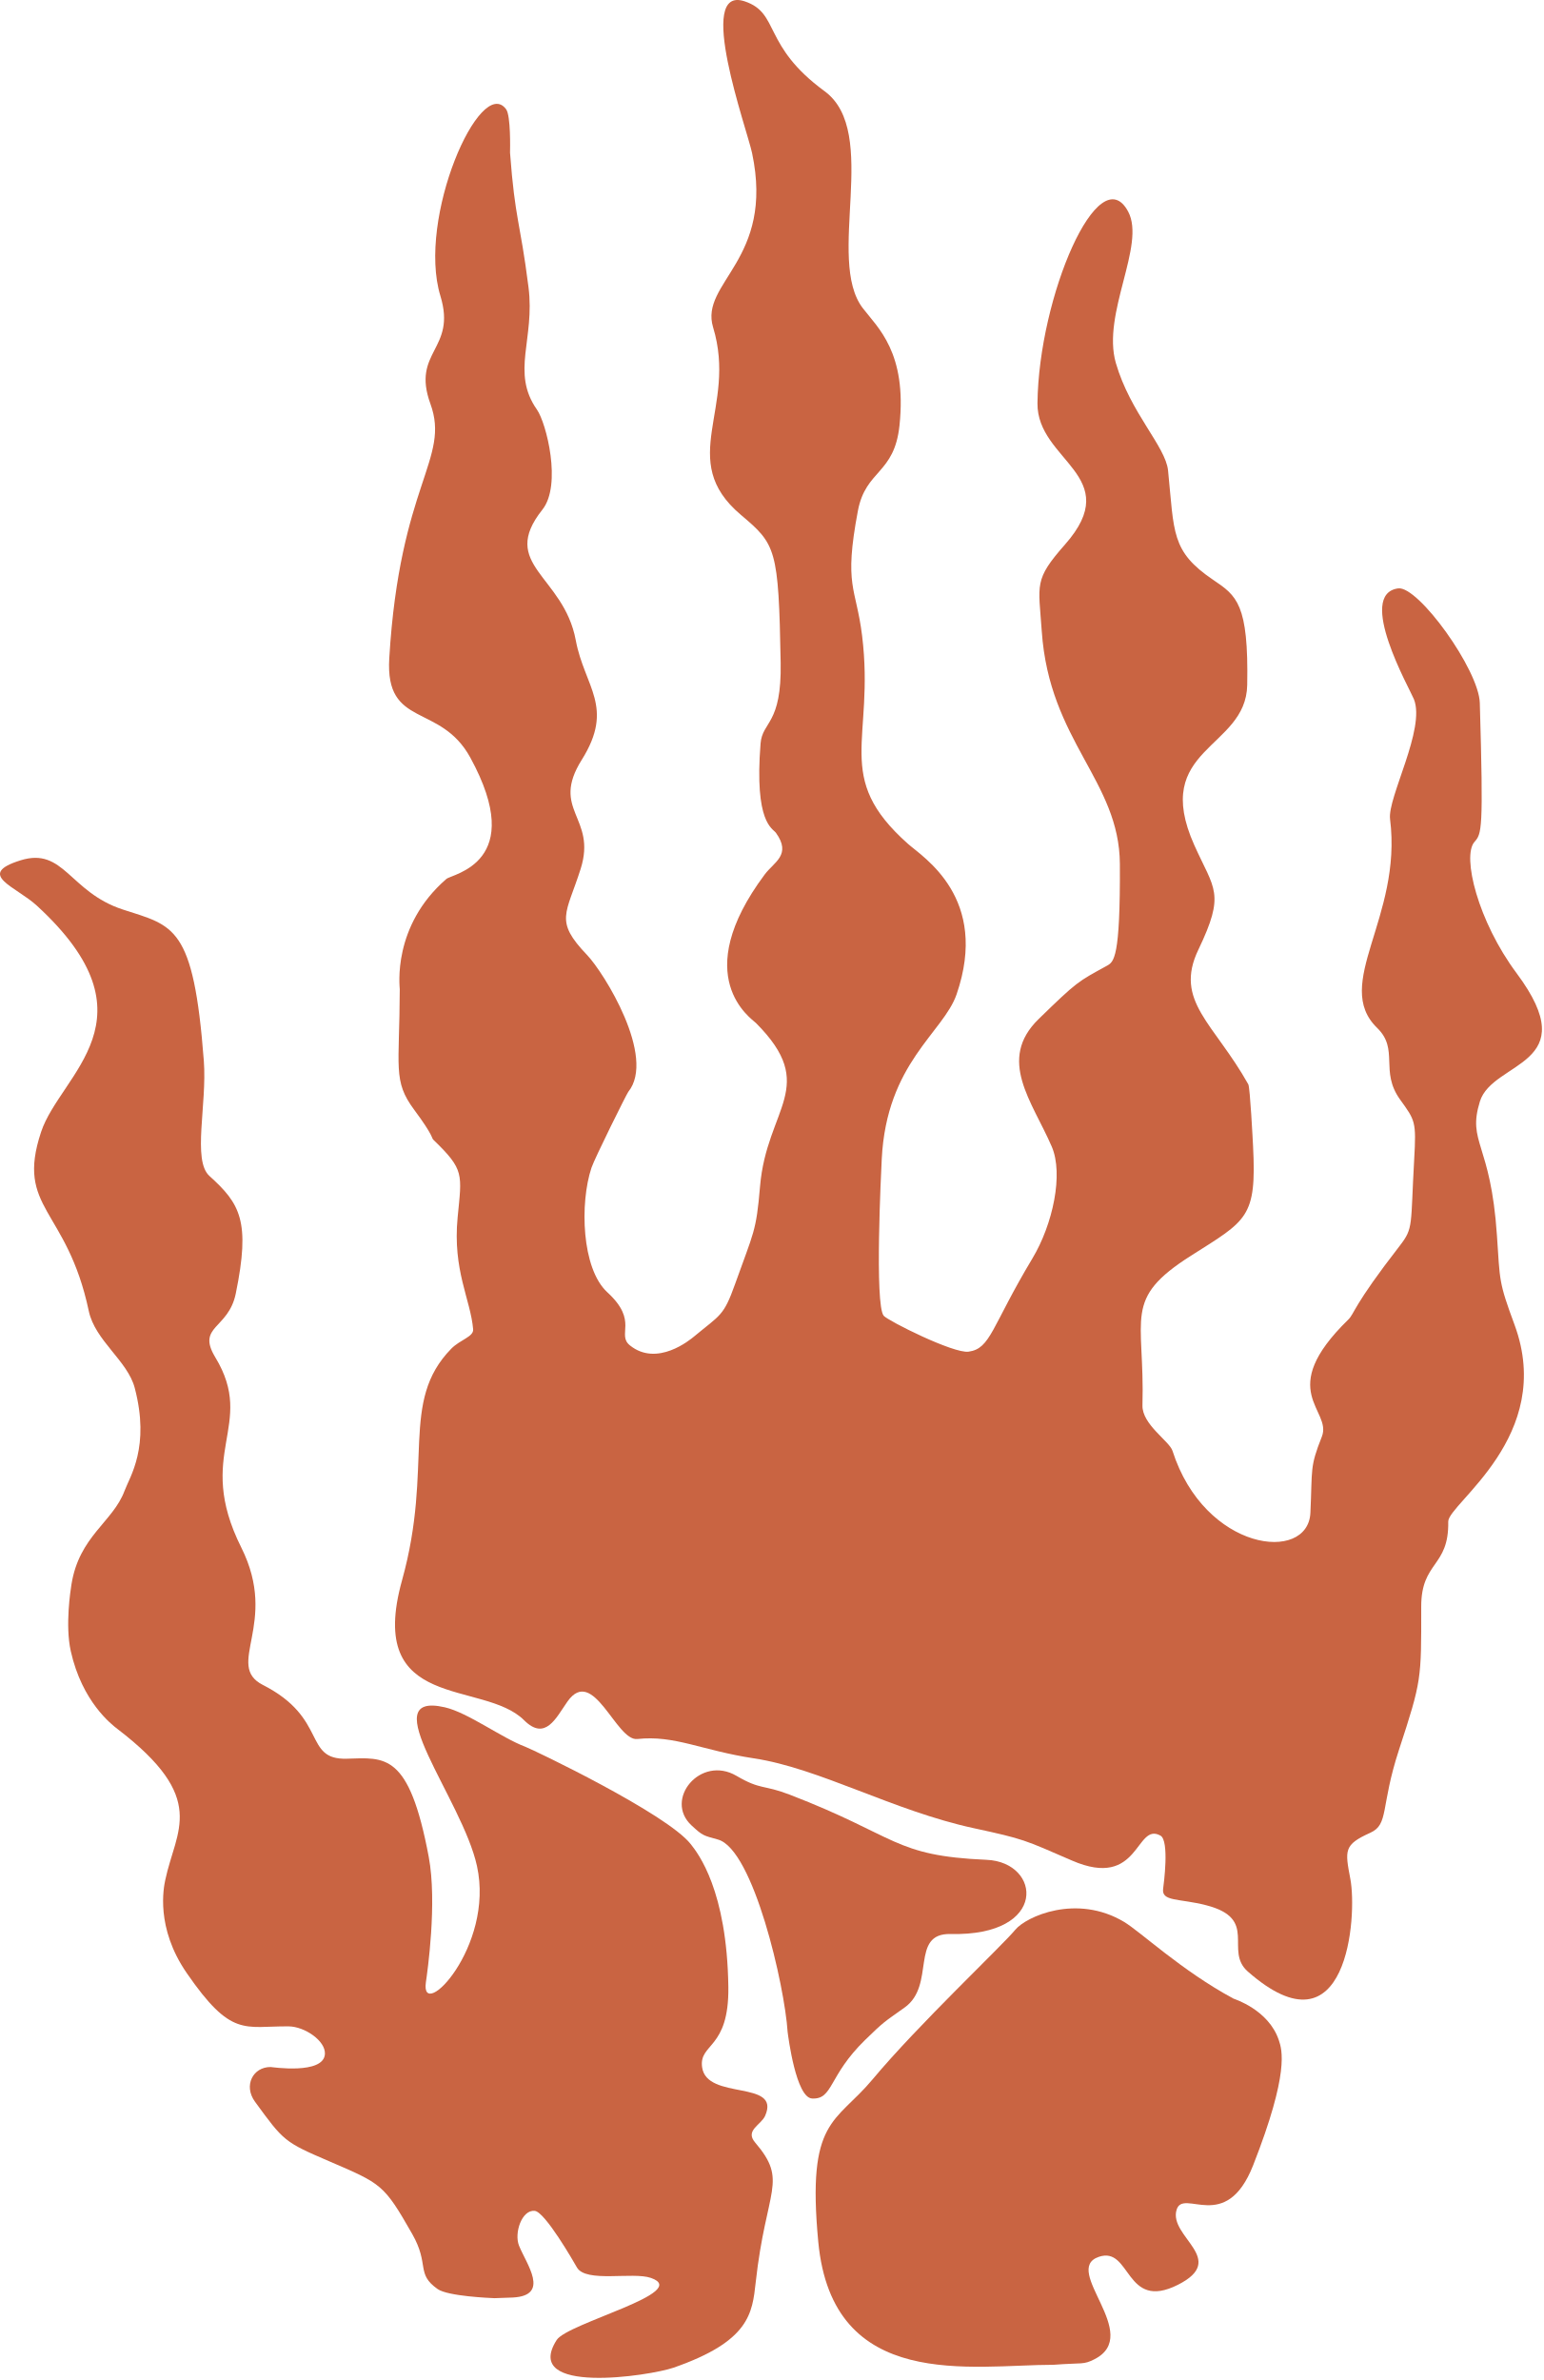
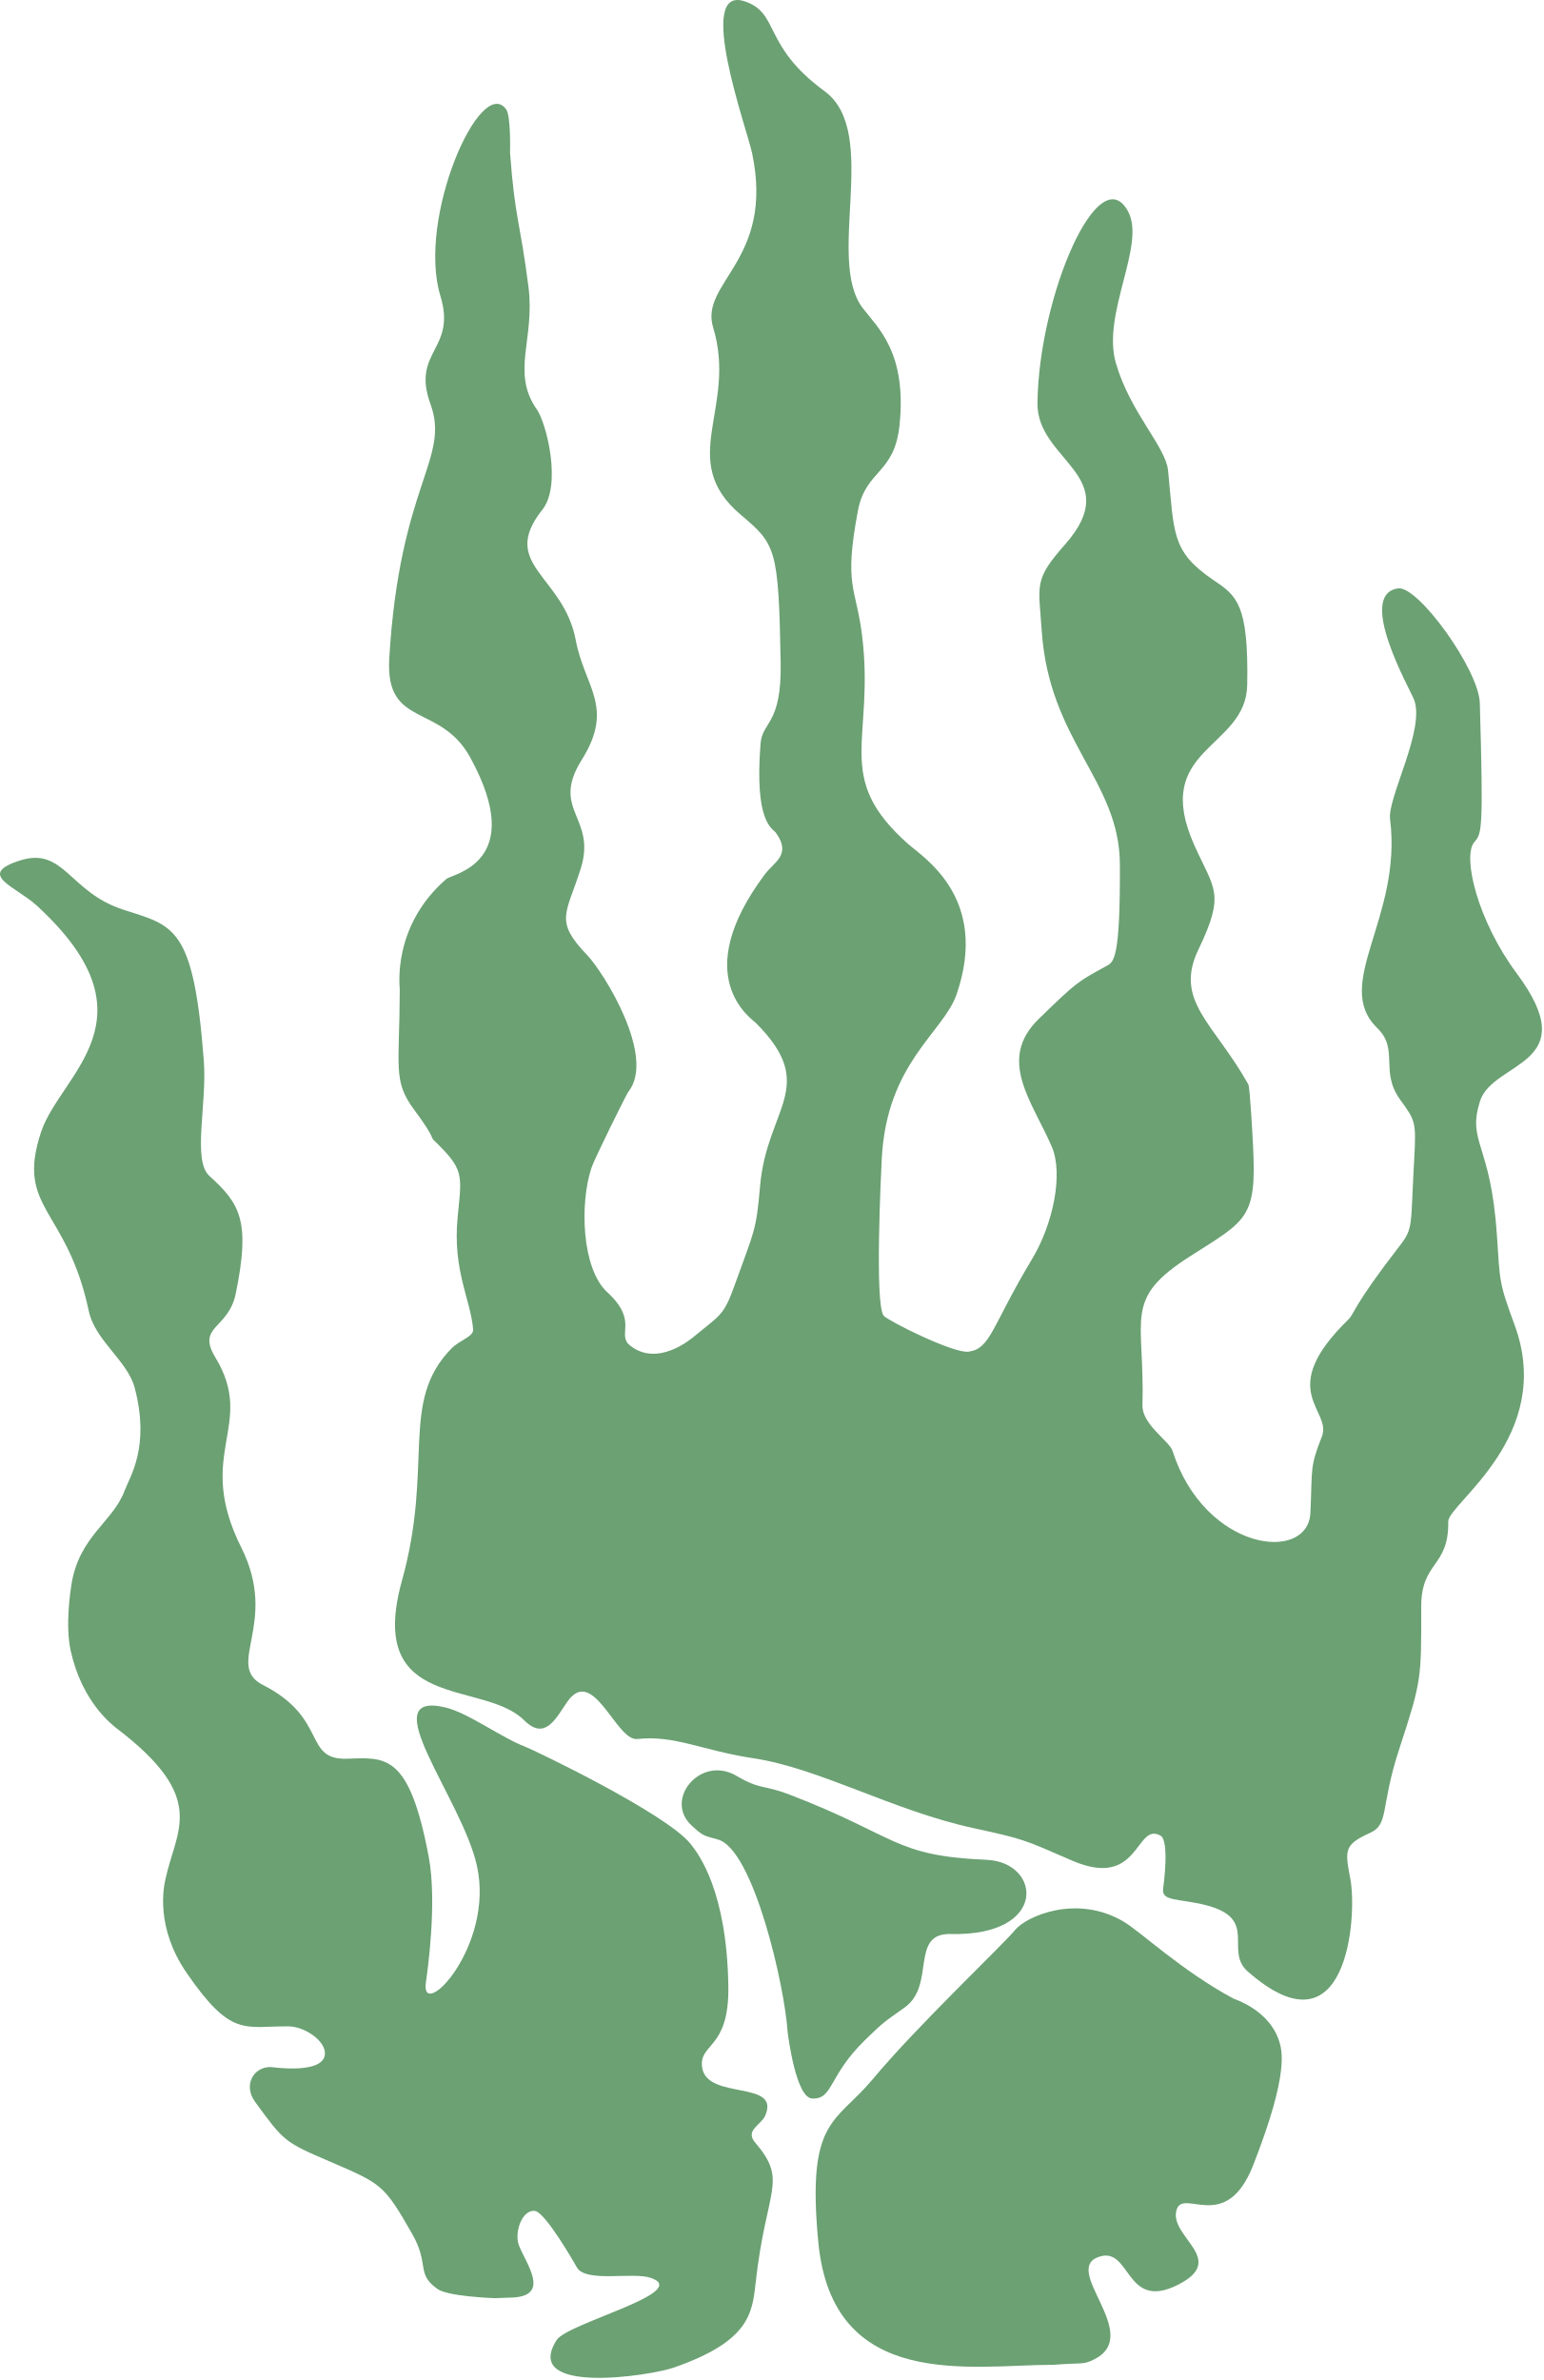
<svg xmlns="http://www.w3.org/2000/svg" viewBox="0 0 345 532">
-   <g transform="matrix(1,0,0,1,-6.970429,-5.367737)" fill="#c96442">
+   <g transform="matrix(1,0,0,1,-6.970429,-5.367737)" fill="#6ba173">
    <path d="M120.988,39.51C122.137,54.748 123.202,54.503 125.116,69.556C126.601,81.237 121.138,88.576 127.003,96.928C129.119,99.942 132.603,113.778 128.225,119.285C118.401,131.644 132.974,133.943 135.681,148.473C137.627,158.918 144.439,163.382 137.03,175.192C129.928,186.513 140.452,187.976 136.777,199.58C133.555,209.753 130.836,211.131 138.188,218.812C142.012,222.807 153.703,241.659 147.42,249.43C147.071,249.862 139.905,264.27 139.194,266.398C136.571,274.241 136.948,288.915 142.743,294.233C149.826,300.732 144.713,303.629 147.807,306.113C153.869,310.981 161.259,304.839 162.15,304.099C168.01,299.229 168.726,299.605 171.283,292.428C175.471,280.67 176.018,280.783 176.88,270.55C178.361,252.968 190.133,248.257 175.965,234.041C175.005,233.078 160.797,223.779 177.937,200.82C180.015,198.037 183.961,196.454 180.442,191.543C179.687,190.489 175.581,189.386 176.994,171.574C177.394,166.539 181.734,167.42 181.488,153.5C181.035,127.873 180.413,127.066 172.564,120.427C158.06,108.158 171.895,96.667 166.384,78.532C163.331,68.483 180.164,63.502 175.096,39.572C173.979,34.298 162.296,1.946 173.439,5.664C181.365,8.309 177.31,15.502 191.315,25.761C203.816,34.919 191.473,63.323 199.85,74.252C203.186,78.605 209.75,84.173 208.057,100.431C206.911,111.439 200.505,110.295 198.754,119.549C195.542,136.526 198.345,136.5 199.694,147.479C202.571,170.907 193.045,179 209.96,194.002C213.371,197.026 228.216,206.086 220.821,227.616C217.873,236.199 205.156,242.95 204.085,264.459C203.946,267.257 202.463,297.023 204.525,299.481C205.453,300.588 220.151,307.978 223.5,307.505C228.48,306.802 228.545,302.027 237.769,286.658C242.338,279.044 244.747,267.818 242.087,261.661C237.725,251.565 229.81,242.262 239.165,233.148C247.847,224.691 247.906,224.824 254.383,221.263C255.992,220.379 257.425,219.591 257.318,198.5C257.224,179.875 241.545,171.078 239.856,146.461C239.13,135.894 238.046,135.026 245.047,127.089C258.609,111.713 238.759,108.418 238.898,95.5C239.155,71.648 252.632,40.432 259.169,52.664C263.178,60.165 253.217,75.47 256.423,86.523C259.651,97.65 267.542,105.149 268.089,110.532C269.501,124.417 268.701,128.574 278.181,134.986C283.426,138.534 286.126,140.314 285.784,158.509C285.514,172.88 264.16,172.436 273.964,194.296C278.425,204.244 280.953,204.963 274.859,217.664C269.363,229.12 278.366,234.072 286.029,247.749C286.424,248.454 287.034,260.424 287.091,261.529C287.911,277.633 285.719,278.109 273.211,286.058C257.848,295.823 262.917,299.585 262.368,319.503C262.251,323.767 268.385,327.492 269.082,329.667C276.279,352.146 299.383,354.861 299.911,343.527C300.376,333.55 299.724,333.45 302.473,326.488C304.848,320.473 291.904,316.405 308.354,300.359C309.851,298.899 309.282,297.499 319.897,283.817C323.012,279.802 322.266,279.421 323.116,264.461C323.596,256.013 323.342,255.84 319.961,251.15C315.359,244.767 319.806,239.963 314.835,235.139C304.733,225.336 320.513,210.502 317.718,188.46C317.108,183.656 325.716,168.276 323.049,161.655C322.127,159.366 310.103,138.188 319.524,136.888C324.007,136.27 337.566,155.068 337.781,162.489C338.616,191.236 338.214,191.696 336.577,193.57C333.772,196.78 337.355,211.298 346.001,222.897C361.502,243.692 340.632,242.408 337.799,251.582C334.934,260.855 340.213,260.675 341.609,281.493C342.299,291.779 341.984,291.857 345.541,301.484C354.752,326.415 330.65,341.499 330.723,345.497C330.909,355.737 324.674,354.307 324.684,364.501C324.7,380.88 324.796,380.955 319.694,396.562C315.535,409.287 317.509,413.146 313.299,415.047C307.348,417.733 307.625,418.925 308.85,425.422C310.385,433.566 308.317,465.755 285.91,446.054C280.541,441.334 288.485,434.278 276.576,431.236C270.508,429.686 266.6,430.457 266.99,427.554C267.116,426.611 268.433,416.809 266.392,415.68C260.747,412.558 261.85,427.868 246.604,421.251C235.86,416.588 235.972,416.474 224.6,414.008C206.621,410.111 190.168,400.628 175.512,398.412C163.851,396.648 157.801,393.169 149.436,394.089C144.706,394.609 139.605,377.509 133.824,385.718C131.282,389.329 128.906,394.64 124.125,389.884C114.946,380.752 88.617,388.184 96.848,358.607C103.996,332.923 96.222,318.726 107.852,306.841C109.821,304.829 112.882,304.176 112.741,302.51C112.177,295.832 108.122,289.358 109.275,277.473C110.217,267.754 110.837,266.886 103.85,260.141C103.393,259.7 103.967,259.364 99.571,253.446C94.728,246.927 96.288,244.087 96.337,226.499C96.338,225.98 94.577,212.385 106.763,201.834C108.07,200.703 124.951,198.217 112.115,174.722C105.38,162.393 93.051,168.244 93.99,152.523C96.325,113.432 107.698,108.011 103.183,95.617C98.891,83.836 109.108,83.573 105.424,71.523C100.123,54.183 114.351,21.938 120.115,29.792C121.172,31.232 121.006,38.73 120.988,39.51ZM120.5,352.052C115.581,350.876 115.539,351.09 113.679,350.151C107.215,346.889 116.479,322.146 124.469,322.782C133.747,323.52 133.699,322.45 134.498,322.523C144.128,323.404 139.513,342.624 135.122,346.057C128.55,351.195 121.757,351.918 120.5,352.052ZM311.031,388.497C309.434,411.985 284.827,406.122 287.224,386.466C288.801,373.53 289.591,369.774 302.408,371.927C310.328,373.258 310.824,386.322 311.031,388.497ZM106.891,227.564C109.476,218.569 112.674,221.965 121.463,222.877C129.187,223.679 132.462,240.381 126.277,247.302C116.976,257.709 112.748,245.235 112.259,244.721C106.932,239.117 106.476,238.462 106.891,227.564ZM196.106,333.359C190.842,342.846 171.239,329.375 179.292,311.401C180.011,309.794 186.266,301.686 190.572,307.445C199.052,318.784 199.602,319.65 196.106,333.359ZM250.064,361.4C245.778,371.713 234.454,352.179 234.36,346.504C234.141,333.386 242.744,331.302 249.19,342.675C253.053,349.49 252.099,352.815 250.064,361.4ZM270.047,255.429C265.643,270.078 246.849,258.864 250.291,245.457C252.703,236.068 260.678,242.071 261.411,242.623C270.65,249.578 269.913,251.613 270.047,255.429ZM259.58,138.844C272.974,138.28 274.231,154.505 266.439,159.399C259.797,163.57 249.638,142.445 259.58,138.844ZM103.973,143.5C105.306,135.197 105.005,135.073 105.898,133.875C106.714,132.779 107.525,133.254 118.179,145.75C120.98,149.035 119.044,154.487 115.563,156.592C105.587,162.626 104.09,144.894 103.973,143.5ZM184.989,212.578C185.256,211.694 189.505,197.668 196.156,209.679C199.72,216.115 207.481,225.013 195.498,224.648C183.805,224.292 184.636,220.302 184.989,212.578ZM316.957,316.413C316.934,315.24 316.776,307.143 324.655,303.936C336.03,299.305 323.211,334.017 316.957,316.413ZM177.967,87.5C178.035,86.946 178.819,80.58 178.819,80.58C181.3,69.098 193.716,89.026 185.496,93.493C176.525,98.367 177.996,88.157 177.967,87.5ZM142.431,374.061C143.068,374.065 148.178,374.099 148.229,379.508C148.289,385.832 133.709,376.15 142.431,374.061Z" />
    <path d="M117.501,519.077C116.473,519.034 107.089,518.649 104.803,517.04C99.883,513.578 103.064,511.641 99.117,504.719C92.775,493.596 92.299,493.523 80.52,488.457C70.535,484.163 70.417,484.003 63.968,475.156C61.342,471.553 63.533,467.358 67.495,467.408C67.693,467.411 79.32,469.166 79.605,464.507C79.786,461.56 75.076,458.354 71.501,458.321C61.597,458.228 58.715,460.928 48.694,446.372C41.693,436.203 43.567,427.265 43.917,425.595C46.271,414.367 53.638,407.458 33.237,391.85C31.947,390.863 25.324,385.796 22.792,374.438C21.502,368.651 22.755,360.735 22.941,359.559C24.657,348.717 32.212,345.6 34.81,338.617C35.999,335.424 40.56,328.814 37.089,315.608C35.487,309.514 28.223,305.055 26.817,298.417C21.92,275.287 10.417,275.665 16.157,258.386C20.473,245.396 42.717,233.072 15.209,207.81C10.533,203.516 1.448,200.834 11.552,197.679C21.265,194.646 22.483,204.785 34.446,208.677C45.83,212.38 50.232,212.181 52.537,242.498C53.278,252.251 49.929,264.741 53.785,268.227C60.636,274.42 63.009,278.28 59.673,294.536C58.036,302.514 50.847,301.742 55.099,308.765C64.375,324.082 50.302,330.086 60.914,351.294C69.444,368.341 57.048,377.585 65.76,382.015C80.36,389.44 74.699,398.769 84.5,398.49C93.036,398.247 98.421,397.04 102.814,420.425C104.744,430.703 102.5,446.239 102.179,448.459C100.86,457.585 117.561,440.589 113.599,422.478C110.316,407.473 90.16,383.274 106.411,387C111.579,388.185 119.108,393.83 124.38,395.809C126.16,396.477 155.999,410.739 161.389,417.588C163.022,419.662 169.492,427.884 169.792,449.496C169.986,463.543 163.177,462.035 163.927,467.458C164.962,474.949 181.584,470.185 178.019,478.303C177.108,480.378 173.446,481.552 175.781,484.282C183.238,493 178.238,494.422 175.908,515.54C175.141,522.486 174.542,528.704 157.54,534.614C152.305,536.434 123.487,540.862 131.411,528.431C133.837,524.625 161.725,517.758 152.48,514.548C148.413,513.135 137.94,515.7 135.939,512.2C135.313,511.104 128.832,499.766 126.493,499.556C123.595,499.295 121.889,504.535 122.987,507.31C124.613,511.418 130.09,518.508 121.575,518.932C120.218,518.999 118.858,519.009 117.501,519.077ZM70.439,444.112C64.817,444.565 58.784,445.526 57.427,433.508C55.946,420.402 64.193,420.124 69.379,418.178C83.807,412.763 87.236,437.889 79.646,440.874C72.836,443.552 72.832,443.388 70.439,444.112ZM30.978,274.459C32.003,264.198 46.028,271.251 47.1,279.554C48.346,289.206 35.83,293.25 30.978,274.459ZM46.032,370.401C45.771,371.129 43.272,378.095 37.645,375.195C32.921,372.76 31.837,368.615 36.37,359.429C37.311,357.521 40.012,355.009 42.387,356.677C48.188,360.751 46.108,369.084 46.032,370.401ZM63.496,411.042C63.18,410.879 59.432,408.942 61.876,406.906C62.463,406.417 67.708,408.809 63.496,411.042ZM122.549,514.593C123.107,514.703 123.665,514.814 124.222,514.924C124.202,514.965 124.252,516.458 122.459,516.737C120.412,517.056 120.672,515.57 120.47,515.438C121.163,515.156 121.856,514.875 122.549,514.593Z" />
    <path d="M242.501,533.966C224.214,533.967 193.065,540.138 189.892,506.45C187.293,478.873 193.751,480.095 202.06,470.139C212.185,458.01 230.897,440.403 233.926,436.737C236.382,433.763 247.636,428.651 258.214,434.94C261.921,437.144 271.112,445.871 282.718,452.12C282.859,452.195 290.558,454.568 292.847,461.393C293.573,463.558 295.266,468.605 287.116,489.36C281.023,504.878 271.505,494.356 270,499.314C268.161,505.373 281.656,510.36 270.293,516.086C258.385,522.087 259.878,507.36 252.61,509.838C244.177,512.714 262.556,527.184 251.63,532.731C249.107,534.012 249.045,533.468 242.501,533.966Z" />
    <path d="M183.042,459.547C182.392,449.293 175.417,418.789 167.481,416.563C164.159,415.631 164.114,415.759 161.574,413.414C155.308,407.63 163.561,397.603 171.607,402.318C177.088,405.53 177.549,404.233 183.491,406.52C207.775,415.867 206.65,420.193 227.528,421.091C239.767,421.618 241.391,438.195 219.497,437.675C210.262,437.455 216.236,449.124 209.185,454.118C204.505,457.434 204.528,457.309 200.364,461.36C192.092,469.407 193.251,474.701 188.504,474.443C184.932,474.248 183.204,460.806 183.042,459.547Z" />
  </g>
</svg>
